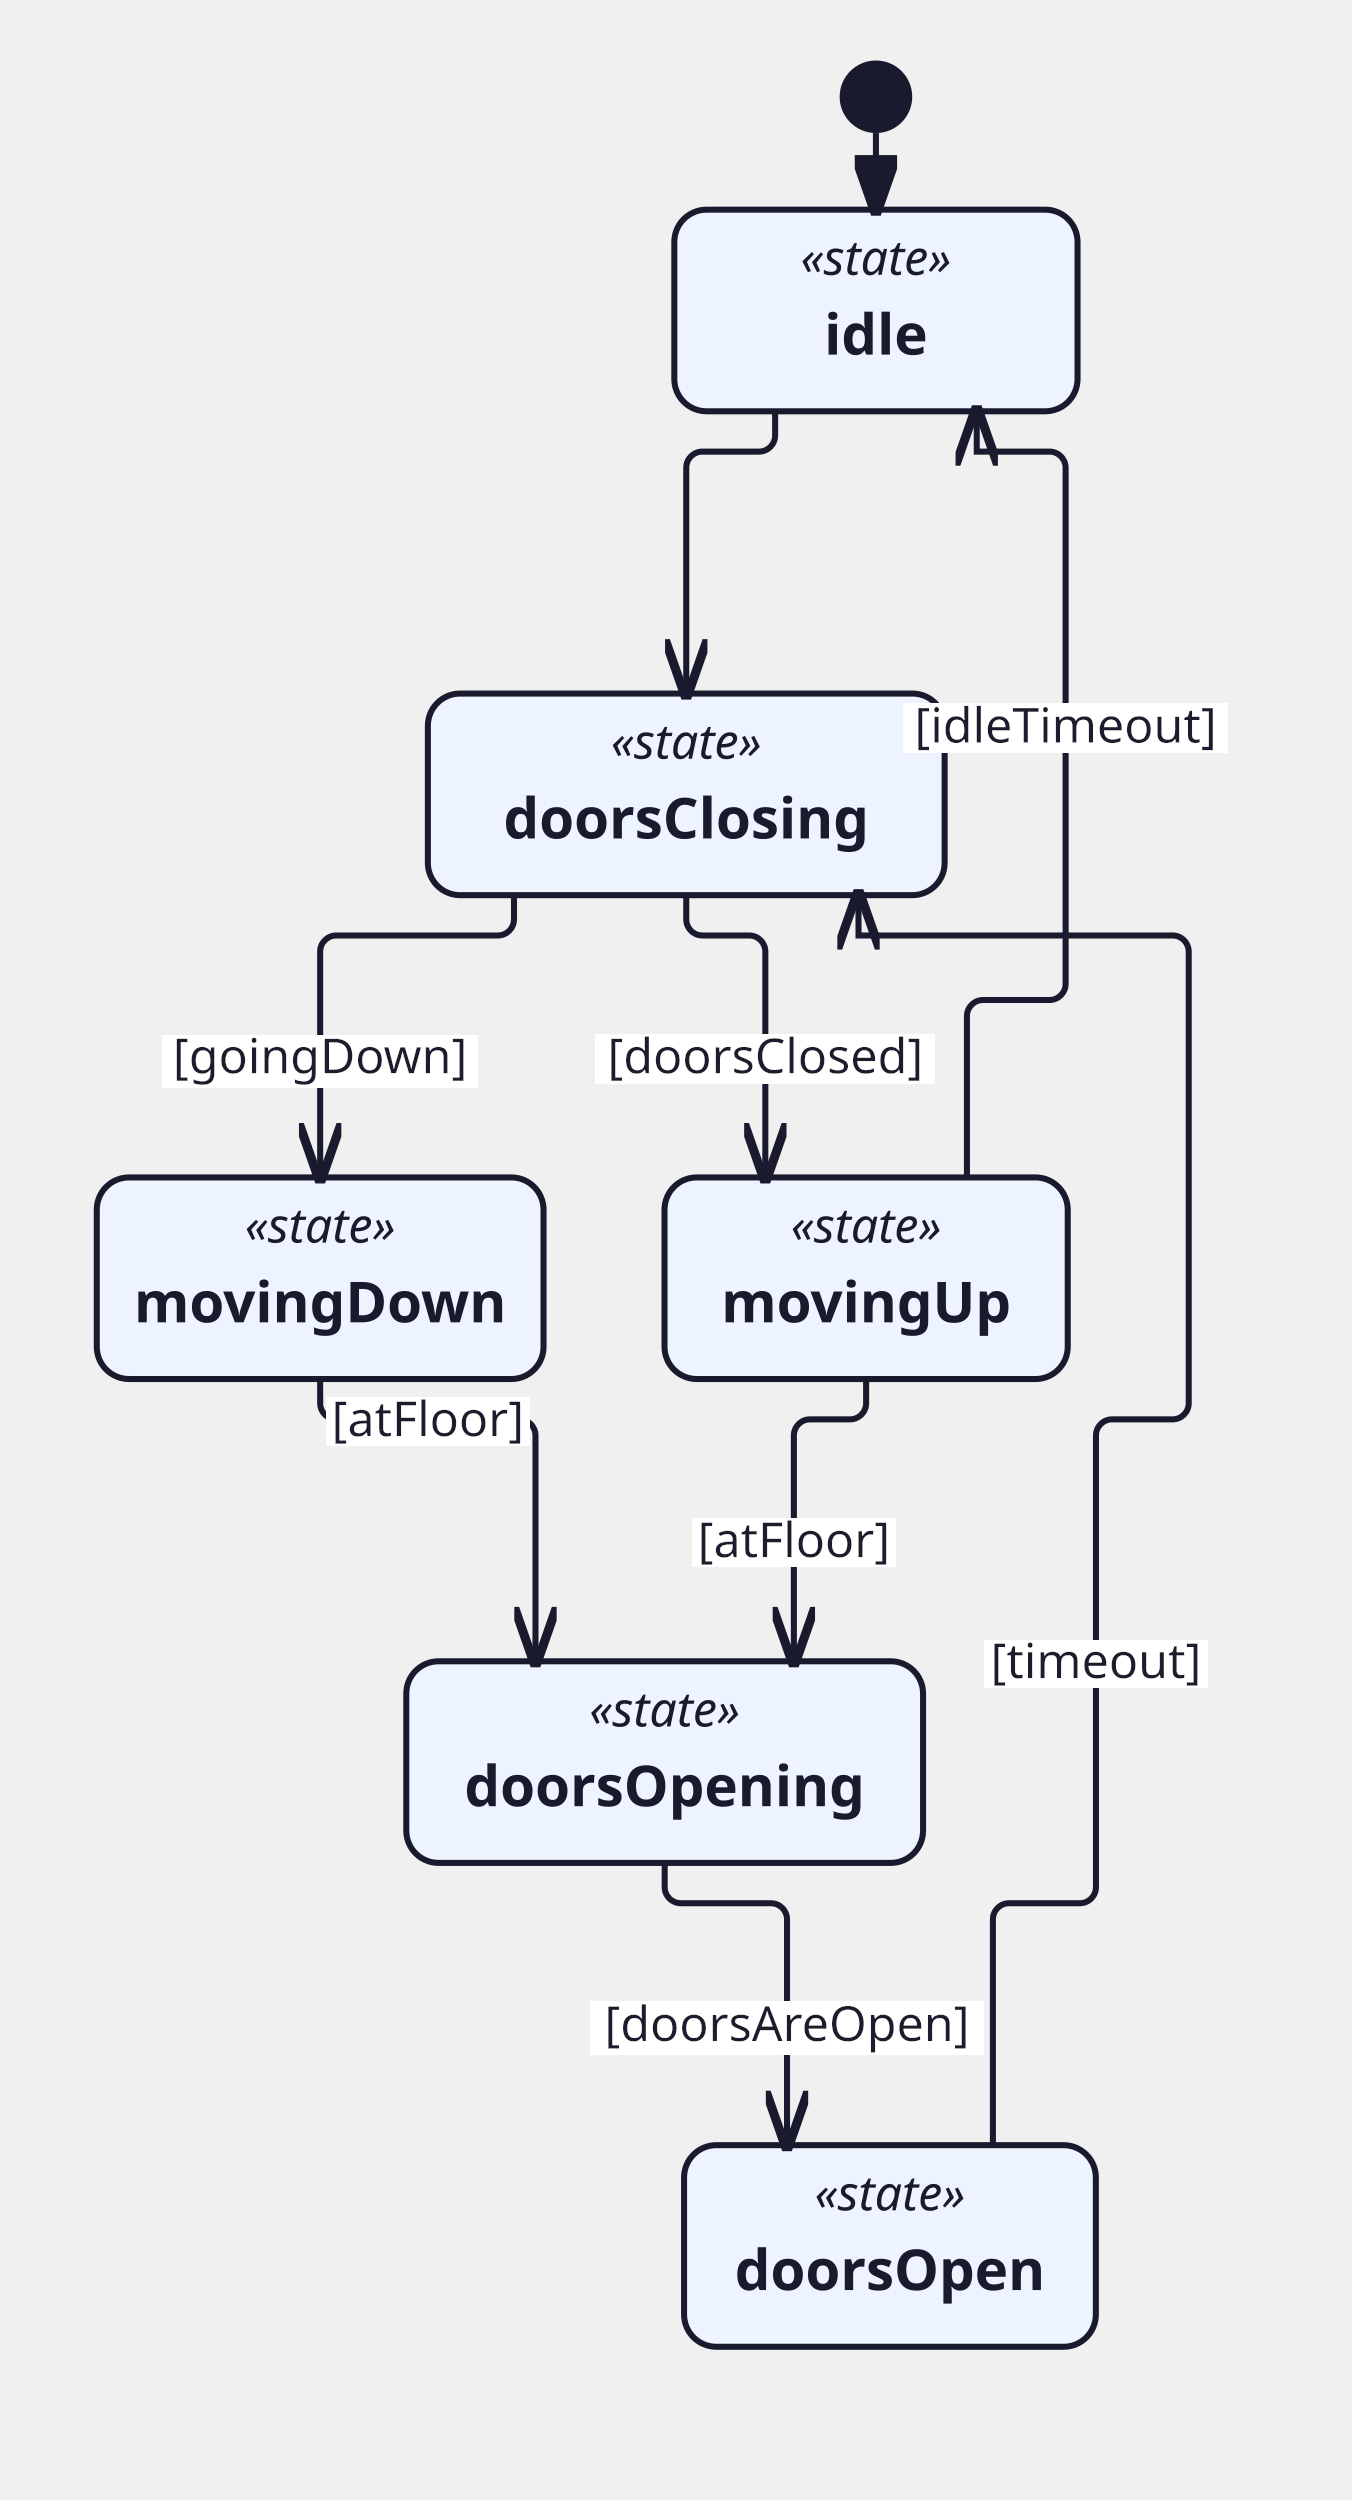
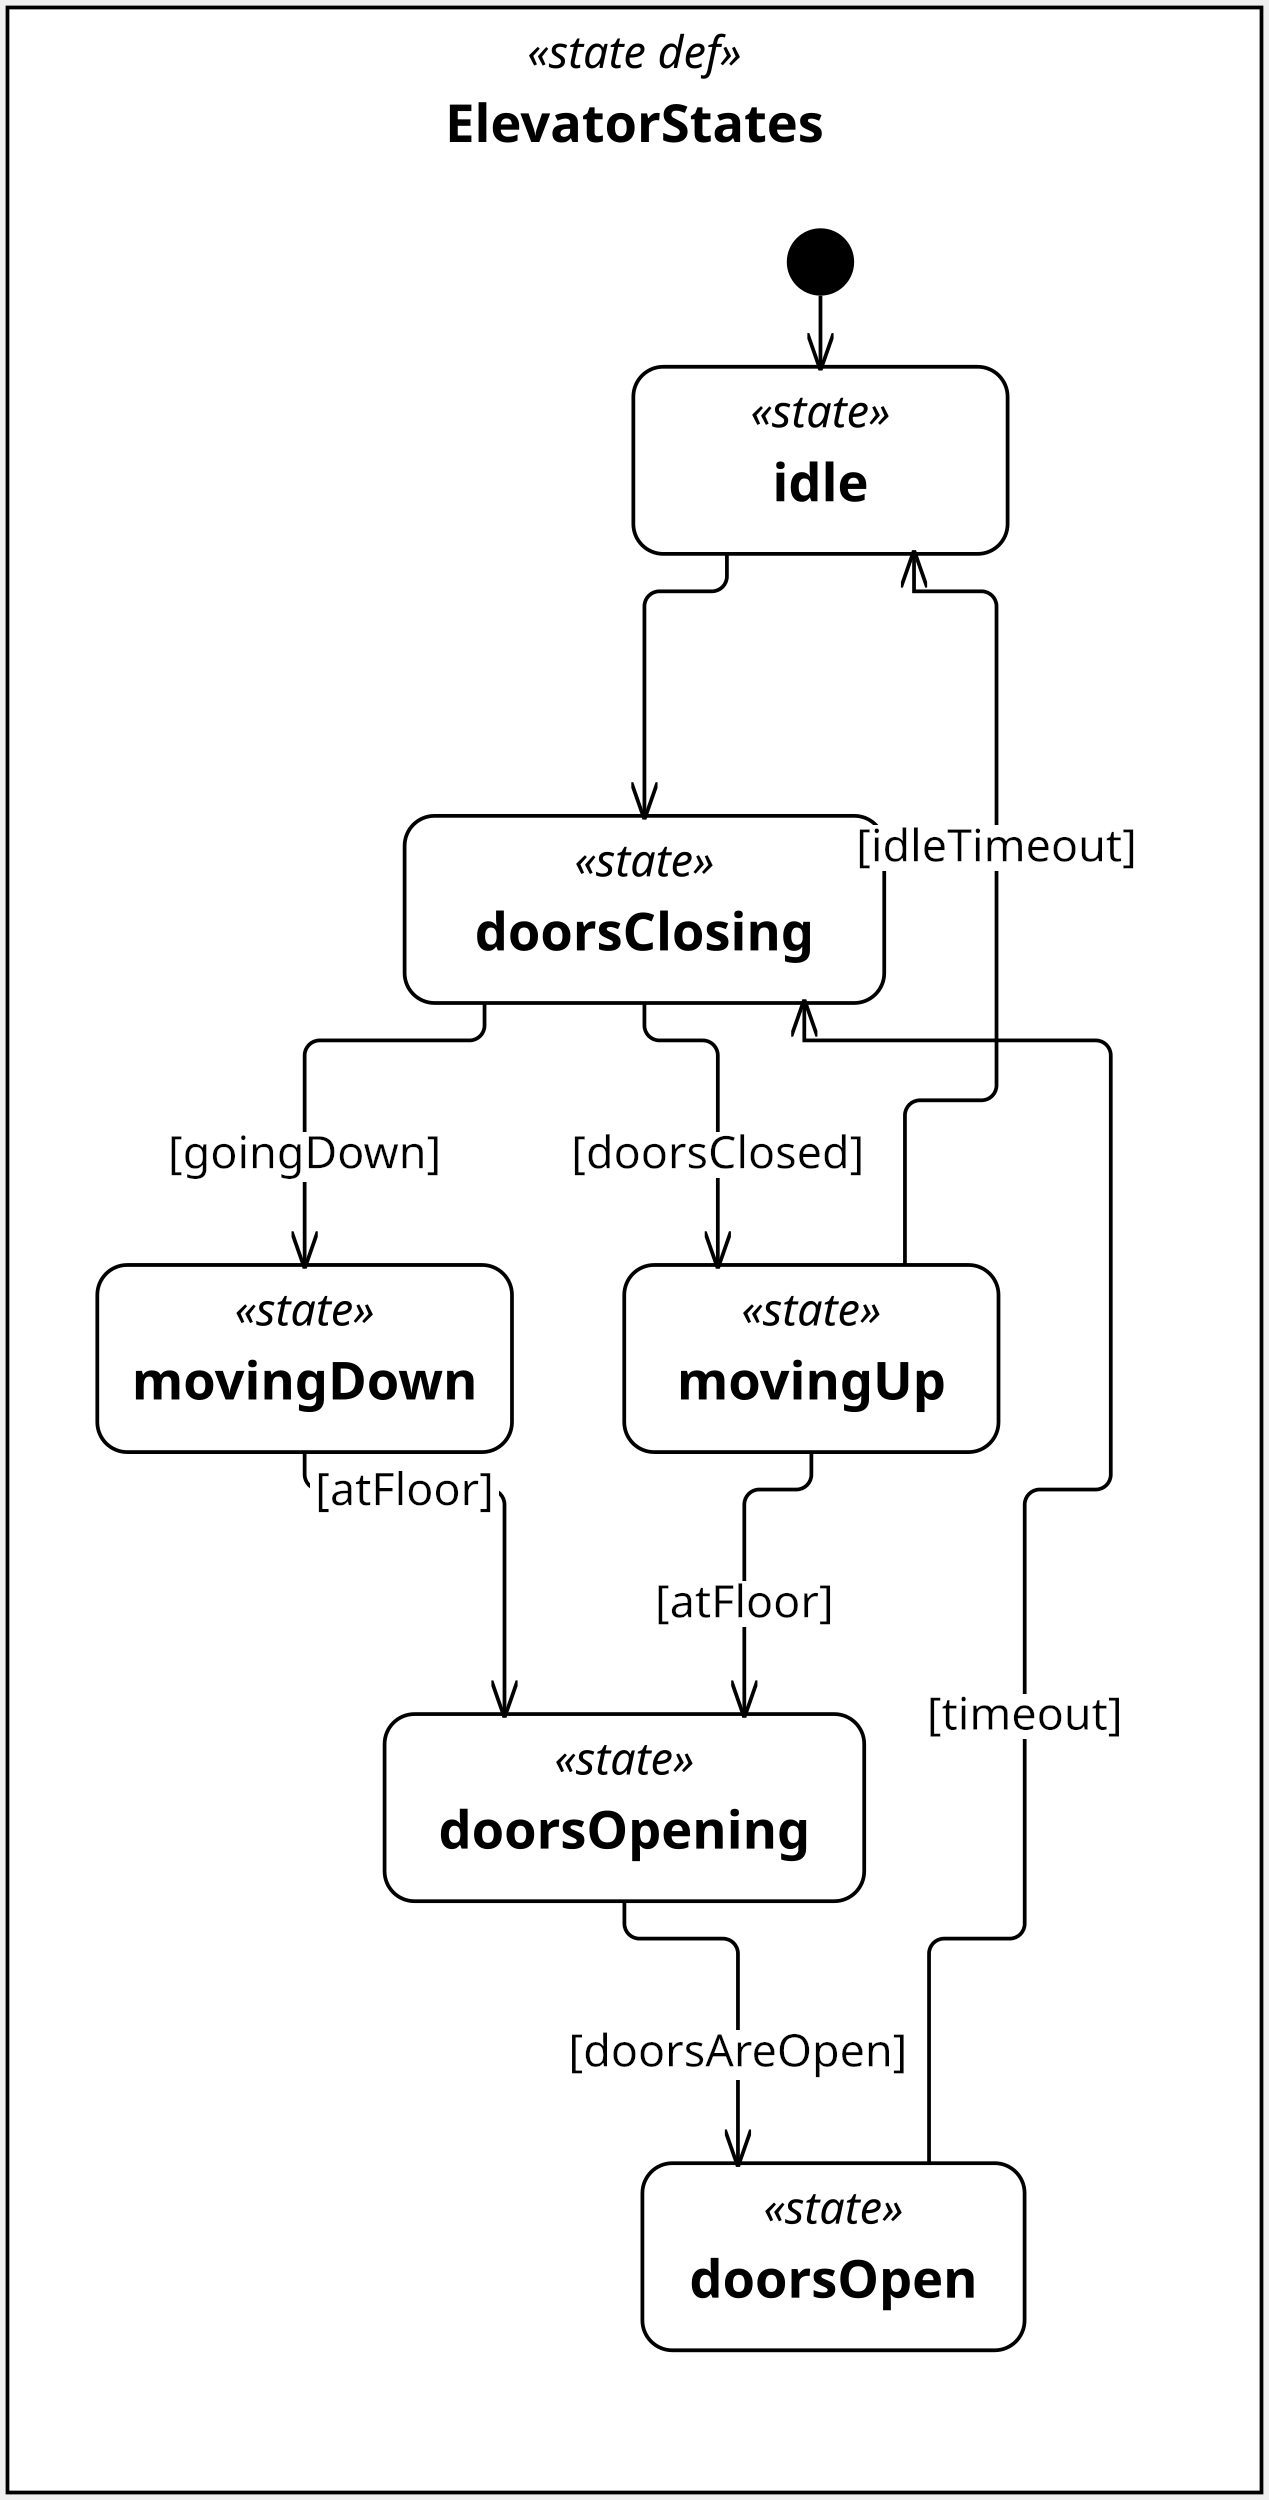
- <svg xmlns="http://www.w3.org/2000/svg" width="335.07" height="620.00" viewBox="0 0 335.07 620.00">
+ <svg xmlns="http://www.w3.org/2000/svg" width="339.07" height="668.00" viewBox="0 0 339.07 668.00">
  <defs>
    <marker id="line-end-open-chevron" markerWidth="10" markerHeight="7" refX="9" refY="3.5" orient="auto">
-       <polyline points="0 0, 10 3.5, 0 7" fill="none" stroke="#1A1A2E" stroke-width="1.50" />
+       <polyline points="0 0, 10 3.5, 0 7" fill="none" stroke="#000000" stroke-width="1.00" />
    </marker>
    <marker id="line-end-hollow-triangle" markerWidth="10" markerHeight="7" refX="9" refY="3.5" orient="auto">
-       <polygon points="0 0, 10 3.5, 0 7" fill="#FFFFFF" stroke="#1A1A2E" stroke-width="1.50" />
+       <polygon points="0 0, 10 3.5, 0 7" fill="#FFFFFF" stroke="#000000" stroke-width="1.00" />
    </marker>
    <marker id="line-end-filled-arrow" markerWidth="10" markerHeight="7" refX="9" refY="3.5" orient="auto">
-       <polygon points="0 0, 10 3.5, 0 7" fill="#1A1A2E" stroke="#1A1A2E" stroke-width="1.50" />
+       <polygon points="0 0, 10 3.5, 0 7" fill="#000000" stroke="#000000" stroke-width="1.00" />
    </marker>
    <marker id="line-end-hollow-triangle-crossbar" markerWidth="10" markerHeight="7" refX="9" refY="3.5" orient="auto">
-       <polygon points="0 0, 10 3.5, 0 7" fill="#FFFFFF" stroke="#1A1A2E" stroke-width="1.50" />
-       <line x1="7" y1="0" x2="7" y2="7" stroke="#1A1A2E" stroke-width="1.50" />
+       <polygon points="0 0, 10 3.5, 0 7" fill="#FFFFFF" stroke="#000000" stroke-width="1.00" />
+       <line x1="7" y1="0" x2="7" y2="7" stroke="#000000" stroke-width="1.00" />
    </marker>
    <marker id="line-end-hollow-diamond" markerWidth="14" markerHeight="8" refX="13" refY="4" orient="auto">
-       <polygon points="1 4, 7 0, 13 4, 7 8" fill="#FFFFFF" stroke="#1A1A2E" stroke-width="1.50" />
+       <polygon points="1 4, 7 0, 13 4, 7 8" fill="#FFFFFF" stroke="#000000" stroke-width="1.00" />
    </marker>
    <marker id="line-end-filled-diamond" markerWidth="14" markerHeight="8" refX="13" refY="4" orient="auto">
-       <polygon points="1 4, 7 0, 13 4, 7 8" fill="#1A1A2E" stroke="#1A1A2E" stroke-width="1.50" />
+       <polygon points="1 4, 7 0, 13 4, 7 8" fill="#000000" stroke="#000000" stroke-width="1.00" />
    </marker>
    <marker id="line-end-circle" markerWidth="10" markerHeight="10" refX="9" refY="5" orient="auto">
-       <circle cx="5" cy="5" r="4" fill="#FFFFFF" stroke="#1A1A2E" stroke-width="1.50" />
+       <circle cx="5" cy="5" r="4" fill="#FFFFFF" stroke="#000000" stroke-width="1.00" />
    </marker>
    <marker id="line-end-bar" markerWidth="4" markerHeight="12" refX="2" refY="6" orient="auto">
-       <line x1="2" y1="0" x2="2" y2="12" stroke="#1A1A2E" stroke-width="1.50" />
+       <line x1="2" y1="0" x2="2" y2="12" stroke="#000000" stroke-width="1.00" />
    </marker>
    <filter id="label-bg" x="-0.05" y="-0.05" width="1.1" height="1.1">
      <feFlood flood-color="#FFFFFF" />
      <feComposite in="SourceGraphic" operator="over" />
    </filter>
  </defs>
-   <rect x="167.23" y="52.00" width="100.00" height="50.00" fill="#EEF4FF" stroke="#1A1A2E" stroke-width="1.50" rx="8.00" ry="8.00" />
-   <text x="217.23" y="64.00" font-family="Noto Sans, sans-serif" font-size="12.00" font-style="italic" fill="#1A1A2E" text-anchor="middle" dominant-baseline="middle">«state»</text>
-   <text x="217.23" y="83.00" font-family="Noto Sans, sans-serif" font-size="14.00" font-weight="bold" fill="#1A1A2E" text-anchor="middle" dominant-baseline="middle">idle</text>
-   <rect x="100.76" y="412.00" width="128.16" height="50.00" fill="#EEF4FF" stroke="#1A1A2E" stroke-width="1.50" rx="8.00" ry="8.00" />
-   <text x="164.84" y="424.00" font-family="Noto Sans, sans-serif" font-size="12.00" font-style="italic" fill="#1A1A2E" text-anchor="middle" dominant-baseline="middle">«state»</text>
-   <text x="164.84" y="443.00" font-family="Noto Sans, sans-serif" font-size="14.00" font-weight="bold" fill="#1A1A2E" text-anchor="middle" dominant-baseline="middle">doorsOpening</text>
-   <rect x="169.65" y="532.00" width="102.12" height="50.00" fill="#EEF4FF" stroke="#1A1A2E" stroke-width="1.50" rx="8.00" ry="8.00" />
-   <text x="220.71" y="544.00" font-family="Noto Sans, sans-serif" font-size="12.00" font-style="italic" fill="#1A1A2E" text-anchor="middle" dominant-baseline="middle">«state»</text>
-   <text x="220.71" y="563.00" font-family="Noto Sans, sans-serif" font-size="14.00" font-weight="bold" fill="#1A1A2E" text-anchor="middle" dominant-baseline="middle">doorsOpen</text>
-   <rect x="106.11" y="172.00" width="128.16" height="50.00" fill="#EEF4FF" stroke="#1A1A2E" stroke-width="1.50" rx="8.00" ry="8.00" />
-   <text x="170.19" y="184.00" font-family="Noto Sans, sans-serif" font-size="12.00" font-style="italic" fill="#1A1A2E" text-anchor="middle" dominant-baseline="middle">«state»</text>
-   <text x="170.19" y="203.00" font-family="Noto Sans, sans-serif" font-size="14.00" font-weight="bold" fill="#1A1A2E" text-anchor="middle" dominant-baseline="middle">doorsClosing</text>
-   <rect x="164.80" y="292.00" width="100.00" height="50.00" fill="#EEF4FF" stroke="#1A1A2E" stroke-width="1.50" rx="8.00" ry="8.00" />
-   <text x="214.80" y="304.00" font-family="Noto Sans, sans-serif" font-size="12.00" font-style="italic" fill="#1A1A2E" text-anchor="middle" dominant-baseline="middle">«state»</text>
-   <text x="214.80" y="323.00" font-family="Noto Sans, sans-serif" font-size="14.00" font-weight="bold" fill="#1A1A2E" text-anchor="middle" dominant-baseline="middle">movingUp</text>
-   <rect x="24.00" y="292.00" width="110.80" height="50.00" fill="#EEF4FF" stroke="#1A1A2E" stroke-width="1.50" rx="8.00" ry="8.00" />
-   <text x="79.40" y="304.00" font-family="Noto Sans, sans-serif" font-size="12.00" font-style="italic" fill="#1A1A2E" text-anchor="middle" dominant-baseline="middle">«state»</text>
-   <text x="79.40" y="323.00" font-family="Noto Sans, sans-serif" font-size="14.00" font-weight="bold" fill="#1A1A2E" text-anchor="middle" dominant-baseline="middle">movingDown</text>
-   <circle cx="217.23" cy="24.00" r="9.00" fill="#1A1A2E" />
-   <path d="M 217.23 33.00 L 217.23 52.00" fill="none" stroke="#1A1A2E" stroke-width="1.50" marker-end="url(#line-end-filled-arrow)" />
-   <path d="M 192.23 102.00 L 192.23 108.00 A 4.00 4.00 0 0 1 188.23 112.00 L 174.19 112.00 A 4.00 4.00 0 0 0 170.19 116.00 L 170.19 172.00" fill="none" stroke="#1A1A2E" stroke-width="1.50" marker-end="url(#line-end-open-chevron)" />
-   <path d="M 170.19 222.00 L 170.19 228.00 A 4.00 4.00 0 0 0 174.19 232.00 L 185.80 232.00 A 4.00 4.00 0 0 1 189.80 236.00 L 189.80 292.00" fill="none" stroke="#1A1A2E" stroke-width="1.50" marker-end="url(#line-end-open-chevron)" />
-   <path d="M 214.80 342.00 L 214.80 348.00 A 4.00 4.00 0 0 1 210.80 352.00 L 200.88 352.00 A 4.00 4.00 0 0 0 196.88 356.00 L 196.88 412.00" fill="none" stroke="#1A1A2E" stroke-width="1.50" marker-end="url(#line-end-open-chevron)" />
-   <path d="M 79.40 342.00 L 79.40 348.00 A 4.00 4.00 0 0 0 83.40 352.00 L 128.80 352.00 A 4.00 4.00 0 0 1 132.80 356.00 L 132.80 412.00" fill="none" stroke="#1A1A2E" stroke-width="1.50" marker-end="url(#line-end-open-chevron)" />
-   <path d="M 164.84 462.00 L 164.84 468.00 A 4.00 4.00 0 0 0 168.84 472.00 L 191.18 472.00 A 4.00 4.00 0 0 1 195.18 476.00 L 195.18 532.00" fill="none" stroke="#1A1A2E" stroke-width="1.50" marker-end="url(#line-end-open-chevron)" />
-   <path d="M 246.24 532.00 L 246.24 476.00 A 4.00 4.00 0 0 1 250.24 472.00 L 267.80 472.00 A 4.00 4.00 0 0 0 271.80 468.00 L 271.80 356.00 A 4.00 4.00 0 0 1 275.80 352.00 L 290.80 352.00 A 4.00 4.00 0 0 0 294.80 348.00 L 294.80 236.00 A 4.00 4.00 0 0 0 290.80 232.00 L 212.91 232.00 L 212.91 222.00" fill="none" stroke="#1A1A2E" stroke-width="1.50" marker-end="url(#line-end-open-chevron)" />
-   <path d="M 127.47 222.00 L 127.47 228.00 A 4.00 4.00 0 0 1 123.47 232.00 L 83.40 232.00 A 4.00 4.00 0 0 0 79.40 236.00 L 79.40 292.00" fill="none" stroke="#1A1A2E" stroke-width="1.50" marker-end="url(#line-end-open-chevron)" />
-   <path d="M 239.80 292.00 L 239.80 252.00 A 4.00 4.00 0 0 1 243.80 248.00 L 260.27 248.00 A 4.00 4.00 0 0 0 264.27 244.00 L 264.27 116.00 A 4.00 4.00 0 0 0 260.27 112.00 L 242.23 112.00 L 242.23 102.00" fill="none" stroke="#1A1A2E" stroke-width="1.50" marker-end="url(#line-end-open-chevron)" />
-   <text x="189.80" y="262.00" font-family="Noto Sans, sans-serif" font-size="12.00" fill="#1A1A2E" text-anchor="middle" dominant-baseline="middle" filter="url(#label-bg)">[doorsClosed]</text>
-   <text x="196.88" y="382.00" font-family="Noto Sans, sans-serif" font-size="12.00" fill="#1A1A2E" text-anchor="middle" dominant-baseline="middle" filter="url(#label-bg)">[atFloor]</text>
-   <text x="106.10" y="352.00" font-family="Noto Sans, sans-serif" font-size="12.00" fill="#1A1A2E" text-anchor="middle" dominant-baseline="middle" filter="url(#label-bg)">[atFloor]</text>
-   <text x="195.18" y="502.00" font-family="Noto Sans, sans-serif" font-size="12.00" fill="#1A1A2E" text-anchor="middle" dominant-baseline="middle" filter="url(#label-bg)">[doorsAreOpen]</text>
-   <text x="271.80" y="412.00" font-family="Noto Sans, sans-serif" font-size="12.00" fill="#1A1A2E" text-anchor="middle" dominant-baseline="middle" filter="url(#label-bg)">[timeout]</text>
-   <text x="79.40" y="262.00" font-family="Noto Sans, sans-serif" font-size="12.00" fill="#1A1A2E" text-anchor="middle" dominant-baseline="middle" filter="url(#label-bg)">[goingDown]</text>
-   <text x="264.27" y="180.00" font-family="Noto Sans, sans-serif" font-size="12.00" fill="#1A1A2E" text-anchor="middle" dominant-baseline="middle" filter="url(#label-bg)">[idleTimeout]</text>
+   <rect x="2.00" y="2.00" width="335.07" height="664.00" fill="#FFFFFF" stroke="#000000" stroke-width="1.00" />
+   <text x="169.53" y="14.00" font-family="Noto Sans, sans-serif" font-size="12.00" font-style="italic" fill="#000000" text-anchor="middle" dominant-baseline="middle">«state def»</text>
+   <text x="169.53" y="33.00" font-family="Noto Sans, sans-serif" font-size="14.00" font-weight="bold" fill="#000000" text-anchor="middle" dominant-baseline="middle">ElevatorStates</text>
+   <rect x="169.23" y="98.00" width="100.00" height="50.00" fill="#FFFFFF" stroke="#000000" stroke-width="1.00" rx="8.00" ry="8.00" />
+   <text x="219.23" y="110.00" font-family="Noto Sans, sans-serif" font-size="12.00" font-style="italic" fill="#000000" text-anchor="middle" dominant-baseline="middle">«state»</text>
+   <text x="219.23" y="129.00" font-family="Noto Sans, sans-serif" font-size="14.00" font-weight="bold" fill="#000000" text-anchor="middle" dominant-baseline="middle">idle</text>
+   <rect x="102.76" y="458.00" width="128.16" height="50.00" fill="#FFFFFF" stroke="#000000" stroke-width="1.00" rx="8.00" ry="8.00" />
+   <text x="166.84" y="470.00" font-family="Noto Sans, sans-serif" font-size="12.00" font-style="italic" fill="#000000" text-anchor="middle" dominant-baseline="middle">«state»</text>
+   <text x="166.84" y="489.00" font-family="Noto Sans, sans-serif" font-size="14.00" font-weight="bold" fill="#000000" text-anchor="middle" dominant-baseline="middle">doorsOpening</text>
+   <rect x="171.65" y="578.00" width="102.12" height="50.00" fill="#FFFFFF" stroke="#000000" stroke-width="1.00" rx="8.00" ry="8.00" />
+   <text x="222.71" y="590.00" font-family="Noto Sans, sans-serif" font-size="12.00" font-style="italic" fill="#000000" text-anchor="middle" dominant-baseline="middle">«state»</text>
+   <text x="222.71" y="609.00" font-family="Noto Sans, sans-serif" font-size="14.00" font-weight="bold" fill="#000000" text-anchor="middle" dominant-baseline="middle">doorsOpen</text>
+   <rect x="108.11" y="218.00" width="128.16" height="50.00" fill="#FFFFFF" stroke="#000000" stroke-width="1.00" rx="8.00" ry="8.00" />
+   <text x="172.19" y="230.00" font-family="Noto Sans, sans-serif" font-size="12.00" font-style="italic" fill="#000000" text-anchor="middle" dominant-baseline="middle">«state»</text>
+   <text x="172.19" y="249.00" font-family="Noto Sans, sans-serif" font-size="14.00" font-weight="bold" fill="#000000" text-anchor="middle" dominant-baseline="middle">doorsClosing</text>
+   <rect x="166.80" y="338.00" width="100.00" height="50.00" fill="#FFFFFF" stroke="#000000" stroke-width="1.00" rx="8.00" ry="8.00" />
+   <text x="216.80" y="350.00" font-family="Noto Sans, sans-serif" font-size="12.00" font-style="italic" fill="#000000" text-anchor="middle" dominant-baseline="middle">«state»</text>
+   <text x="216.80" y="369.00" font-family="Noto Sans, sans-serif" font-size="14.00" font-weight="bold" fill="#000000" text-anchor="middle" dominant-baseline="middle">movingUp</text>
+   <rect x="26.00" y="338.00" width="110.80" height="50.00" fill="#FFFFFF" stroke="#000000" stroke-width="1.00" rx="8.00" ry="8.00" />
+   <text x="81.40" y="350.00" font-family="Noto Sans, sans-serif" font-size="12.00" font-style="italic" fill="#000000" text-anchor="middle" dominant-baseline="middle">«state»</text>
+   <text x="81.40" y="369.00" font-family="Noto Sans, sans-serif" font-size="14.00" font-weight="bold" fill="#000000" text-anchor="middle" dominant-baseline="middle">movingDown</text>
+   <circle cx="219.23" cy="70.00" r="9.00" fill="#000000" />
+   <path d="M 219.23 79.00 L 219.23 98.00" fill="none" stroke="#000000" stroke-width="1.00" marker-end="url(#line-end-open-chevron)" />
+   <path d="M 194.23 148.00 L 194.23 154.00 A 4.00 4.00 0 0 1 190.23 158.00 L 176.19 158.00 A 4.00 4.00 0 0 0 172.19 162.00 L 172.19 218.00" fill="none" stroke="#000000" stroke-width="1.00" marker-end="url(#line-end-open-chevron)" />
+   <path d="M 172.19 268.00 L 172.19 274.00 A 4.00 4.00 0 0 0 176.19 278.00 L 187.80 278.00 A 4.00 4.00 0 0 1 191.80 282.00 L 191.80 338.00" fill="none" stroke="#000000" stroke-width="1.00" marker-end="url(#line-end-open-chevron)" />
+   <path d="M 216.80 388.00 L 216.80 394.00 A 4.00 4.00 0 0 1 212.80 398.00 L 202.88 398.00 A 4.00 4.00 0 0 0 198.88 402.00 L 198.88 458.00" fill="none" stroke="#000000" stroke-width="1.00" marker-end="url(#line-end-open-chevron)" />
+   <path d="M 81.40 388.00 L 81.40 394.00 A 4.00 4.00 0 0 0 85.40 398.00 L 130.80 398.00 A 4.00 4.00 0 0 1 134.80 402.00 L 134.80 458.00" fill="none" stroke="#000000" stroke-width="1.00" marker-end="url(#line-end-open-chevron)" />
+   <path d="M 166.84 508.00 L 166.84 514.00 A 4.00 4.00 0 0 0 170.84 518.00 L 193.18 518.00 A 4.00 4.00 0 0 1 197.18 522.00 L 197.18 578.00" fill="none" stroke="#000000" stroke-width="1.00" marker-end="url(#line-end-open-chevron)" />
+   <path d="M 248.24 578.00 L 248.24 522.00 A 4.00 4.00 0 0 1 252.24 518.00 L 269.80 518.00 A 4.00 4.00 0 0 0 273.80 514.00 L 273.80 402.00 A 4.00 4.00 0 0 1 277.80 398.00 L 292.80 398.00 A 4.00 4.00 0 0 0 296.80 394.00 L 296.80 282.00 A 4.00 4.00 0 0 0 292.80 278.00 L 214.91 278.00 L 214.91 268.00" fill="none" stroke="#000000" stroke-width="1.00" marker-end="url(#line-end-open-chevron)" />
+   <path d="M 129.47 268.00 L 129.47 274.00 A 4.00 4.00 0 0 1 125.47 278.00 L 85.40 278.00 A 4.00 4.00 0 0 0 81.40 282.00 L 81.40 338.00" fill="none" stroke="#000000" stroke-width="1.00" marker-end="url(#line-end-open-chevron)" />
+   <path d="M 241.80 338.00 L 241.80 298.00 A 4.00 4.00 0 0 1 245.80 294.00 L 262.27 294.00 A 4.00 4.00 0 0 0 266.27 290.00 L 266.27 162.00 A 4.00 4.00 0 0 0 262.27 158.00 L 244.23 158.00 L 244.23 148.00" fill="none" stroke="#000000" stroke-width="1.00" marker-end="url(#line-end-open-chevron)" />
+   <text x="191.80" y="308.00" font-family="Noto Sans, sans-serif" font-size="12.00" fill="#000000" text-anchor="middle" dominant-baseline="middle" filter="url(#label-bg)">[doorsClosed]</text>
+   <text x="198.88" y="428.00" font-family="Noto Sans, sans-serif" font-size="12.00" fill="#000000" text-anchor="middle" dominant-baseline="middle" filter="url(#label-bg)">[atFloor]</text>
+   <text x="108.10" y="398.00" font-family="Noto Sans, sans-serif" font-size="12.00" fill="#000000" text-anchor="middle" dominant-baseline="middle" filter="url(#label-bg)">[atFloor]</text>
+   <text x="197.18" y="548.00" font-family="Noto Sans, sans-serif" font-size="12.00" fill="#000000" text-anchor="middle" dominant-baseline="middle" filter="url(#label-bg)">[doorsAreOpen]</text>
+   <text x="273.80" y="458.00" font-family="Noto Sans, sans-serif" font-size="12.00" fill="#000000" text-anchor="middle" dominant-baseline="middle" filter="url(#label-bg)">[timeout]</text>
+   <text x="81.40" y="308.00" font-family="Noto Sans, sans-serif" font-size="12.00" fill="#000000" text-anchor="middle" dominant-baseline="middle" filter="url(#label-bg)">[goingDown]</text>
+   <text x="266.27" y="226.00" font-family="Noto Sans, sans-serif" font-size="12.00" fill="#000000" text-anchor="middle" dominant-baseline="middle" filter="url(#label-bg)">[idleTimeout]</text>
</svg>
